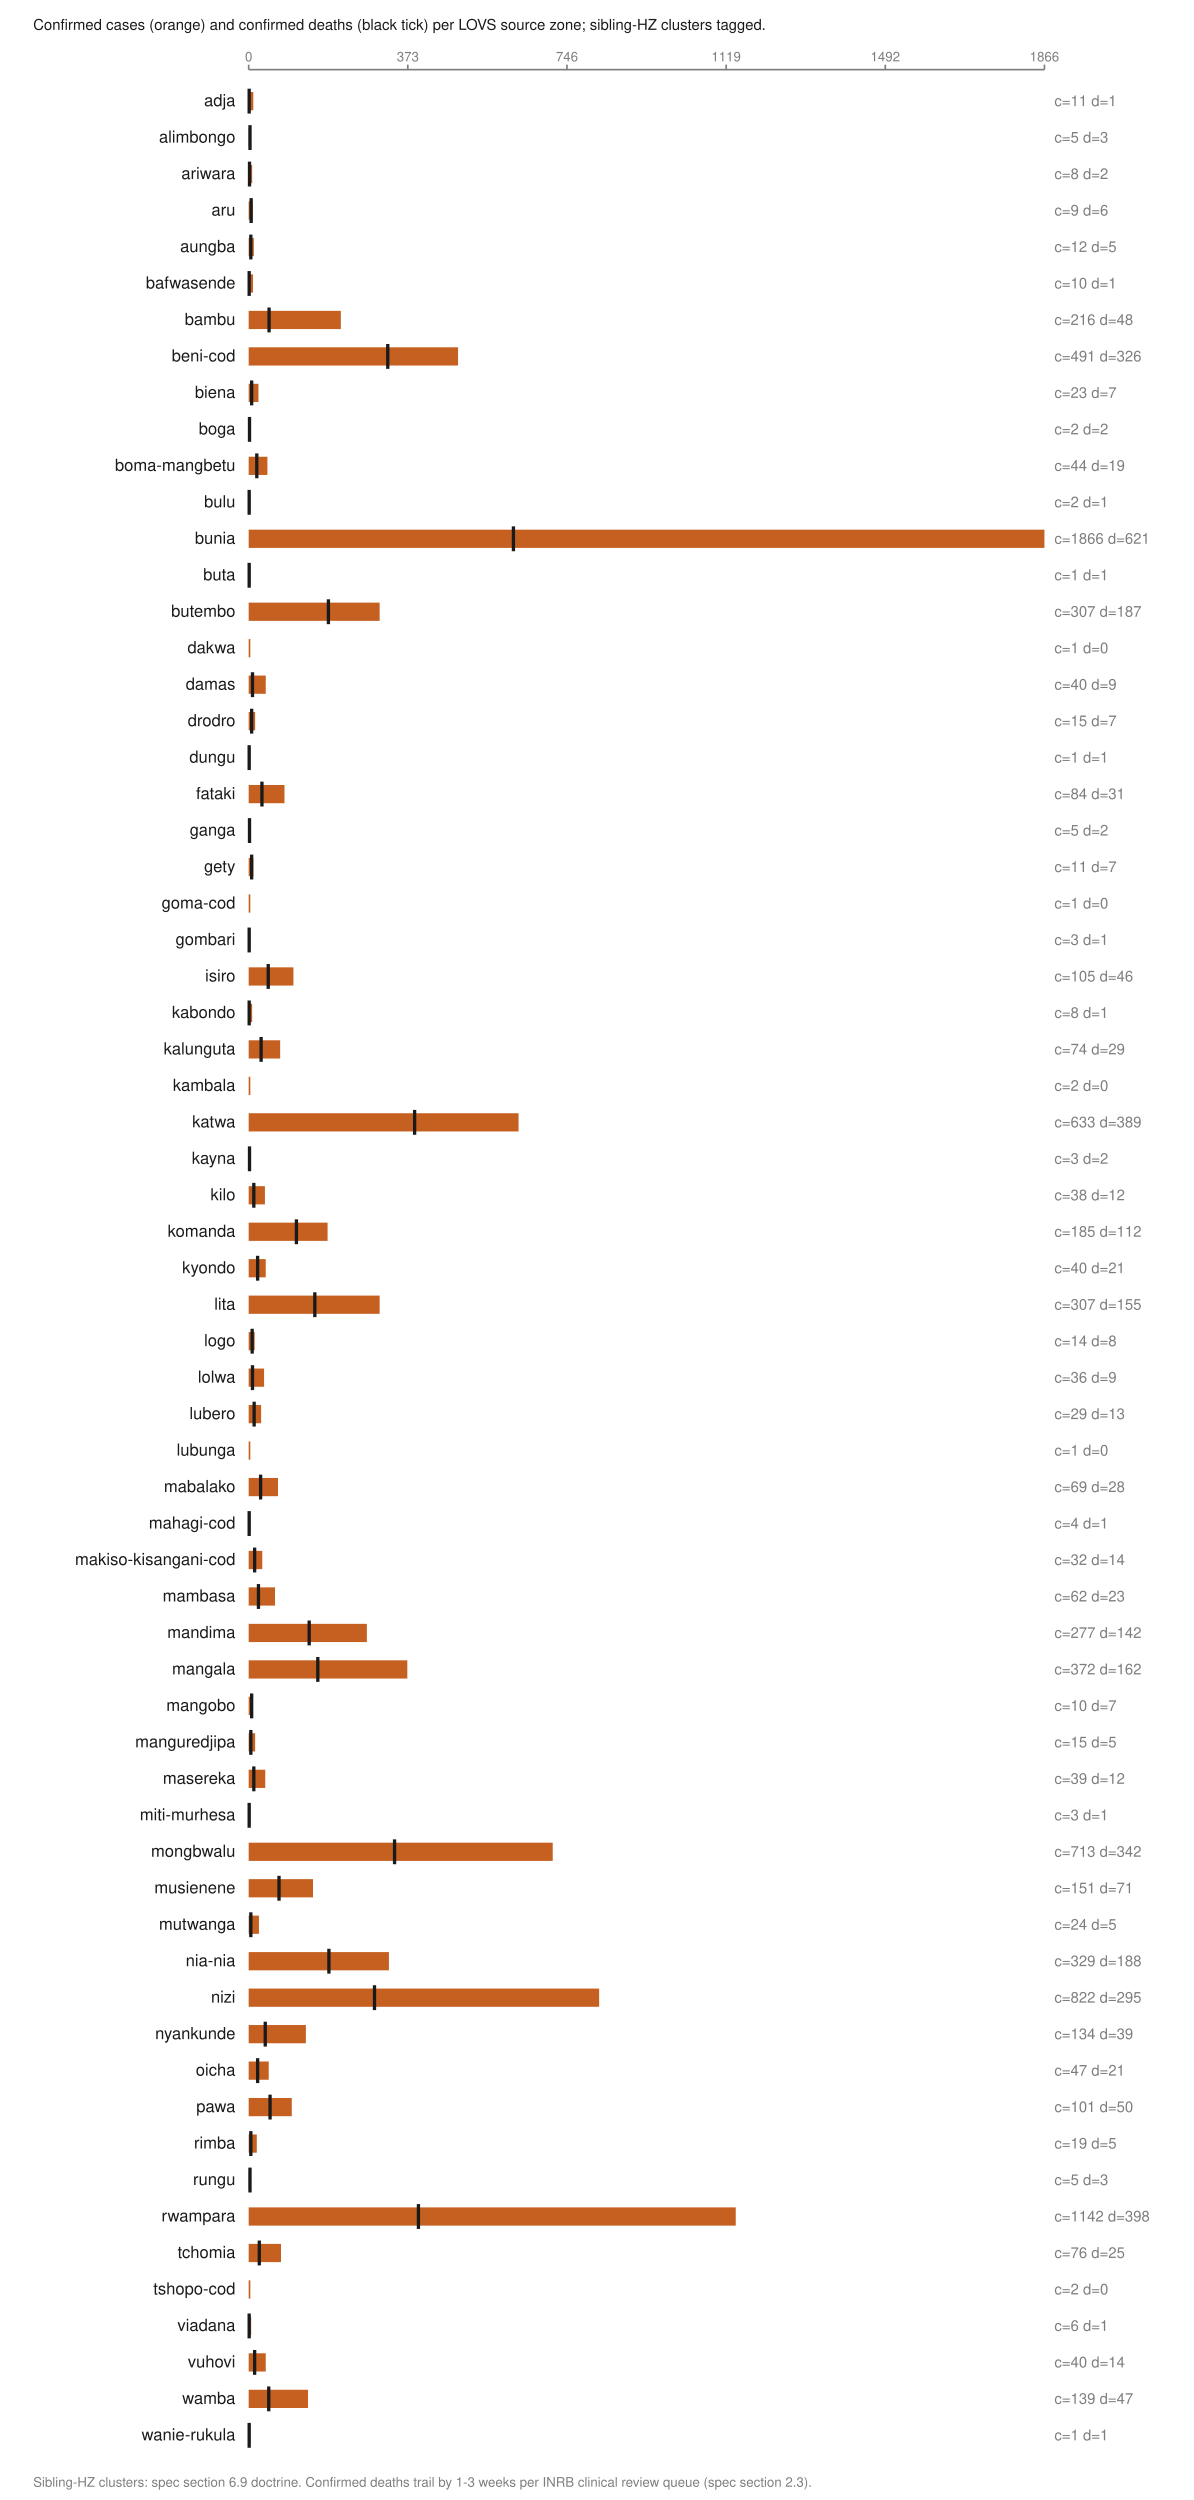
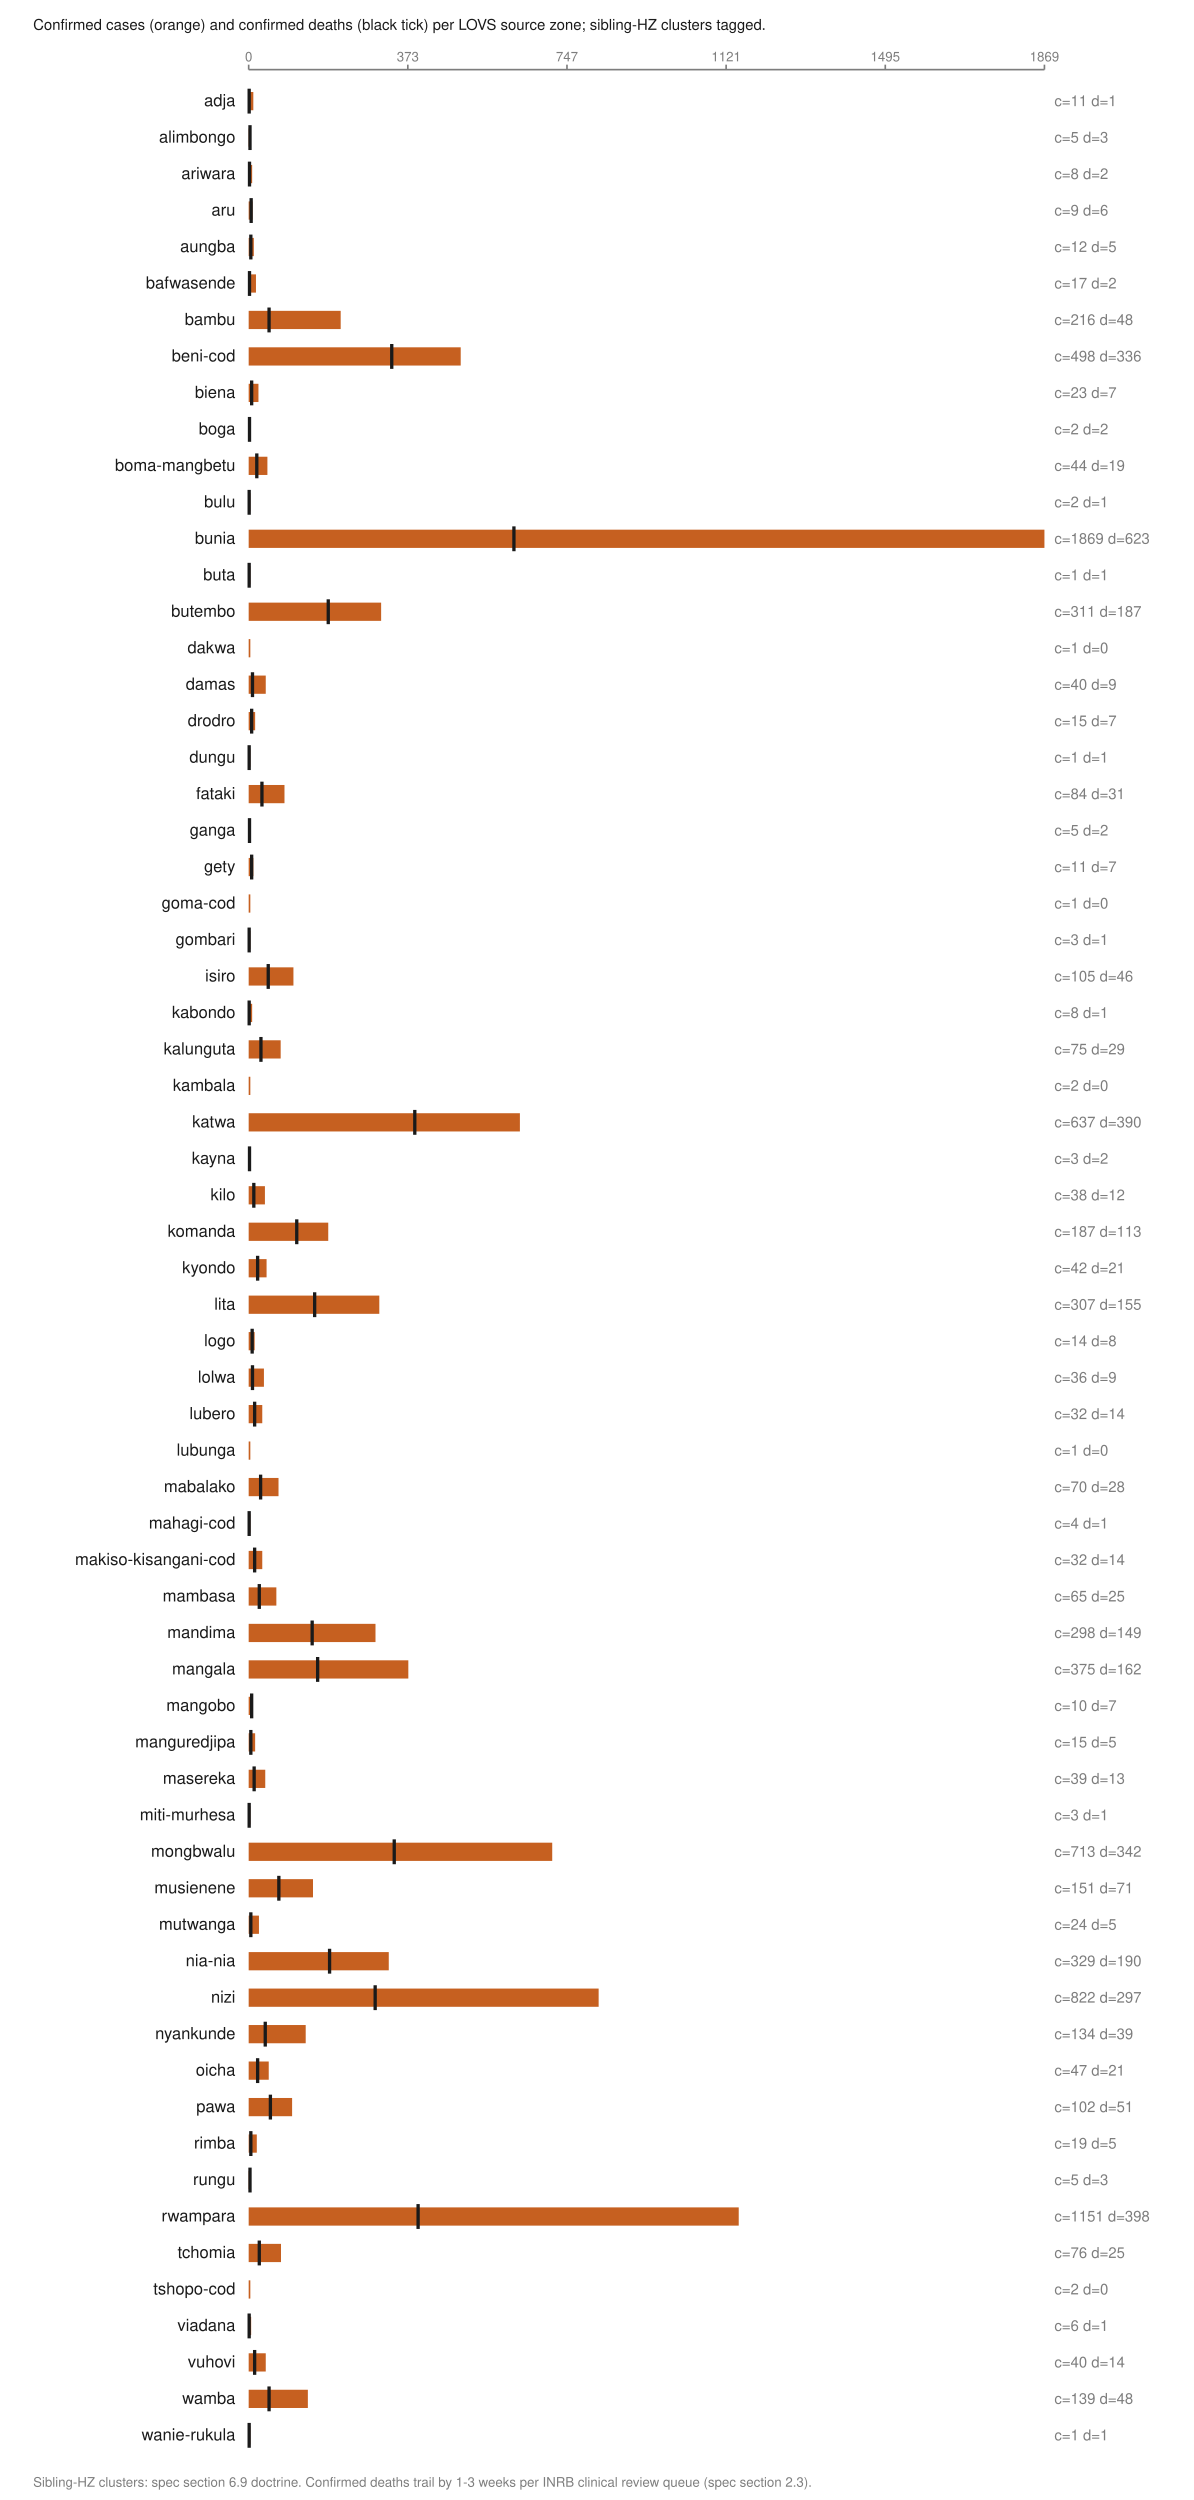
<svg xmlns="http://www.w3.org/2000/svg" viewBox="0 0 720 1508" width="720" height="1508" role="img" aria-labelledby="t">
  <text x="20.0" y="18.0" font-family="Helvetica,Arial,sans-serif" font-size="9" fill="#1a1a1a" font-weight="normal" text-anchor="start">Confirmed cases (orange) and confirmed deaths (black tick) per LOVS source zone; sibling-HZ clusters tagged.</text>
  <line x1="150.0" y1="42.0" x2="630.0" y2="42.0" stroke="#7d7d7d" stroke-width="1" />
  <line x1="150.0" y1="39.0" x2="150.0" y2="42.0" stroke="#7d7d7d" stroke-width="1" />
  <text x="150.0" y="37.0" font-family="Helvetica,Arial,sans-serif" font-size="8" fill="#7d7d7d" font-weight="normal" text-anchor="middle">0</text>
  <line x1="246.0" y1="39.0" x2="246.0" y2="42.0" stroke="#7d7d7d" stroke-width="1" />
  <text x="246.0" y="37.0" font-family="Helvetica,Arial,sans-serif" font-size="8" fill="#7d7d7d" font-weight="normal" text-anchor="middle">373</text>
  <line x1="342.0" y1="39.0" x2="342.0" y2="42.0" stroke="#7d7d7d" stroke-width="1" />
-   <text x="342.0" y="37.0" font-family="Helvetica,Arial,sans-serif" font-size="8" fill="#7d7d7d" font-weight="normal" text-anchor="middle">746</text>
+   <text x="342.0" y="37.0" font-family="Helvetica,Arial,sans-serif" font-size="8" fill="#7d7d7d" font-weight="normal" text-anchor="middle">747</text>
  <line x1="438.0" y1="39.0" x2="438.0" y2="42.0" stroke="#7d7d7d" stroke-width="1" />
-   <text x="438.0" y="37.0" font-family="Helvetica,Arial,sans-serif" font-size="8" fill="#7d7d7d" font-weight="normal" text-anchor="middle">1119</text>
+   <text x="438.0" y="37.0" font-family="Helvetica,Arial,sans-serif" font-size="8" fill="#7d7d7d" font-weight="normal" text-anchor="middle">1121</text>
  <line x1="534.0" y1="39.0" x2="534.0" y2="42.0" stroke="#7d7d7d" stroke-width="1" />
-   <text x="534.0" y="37.0" font-family="Helvetica,Arial,sans-serif" font-size="8" fill="#7d7d7d" font-weight="normal" text-anchor="middle">1492</text>
+   <text x="534.0" y="37.0" font-family="Helvetica,Arial,sans-serif" font-size="8" fill="#7d7d7d" font-weight="normal" text-anchor="middle">1495</text>
  <line x1="630.0" y1="39.0" x2="630.0" y2="42.0" stroke="#7d7d7d" stroke-width="1" />
-   <text x="630.0" y="37.0" font-family="Helvetica,Arial,sans-serif" font-size="8" fill="#7d7d7d" font-weight="normal" text-anchor="middle">1866</text>
+   <text x="630.0" y="37.0" font-family="Helvetica,Arial,sans-serif" font-size="8" fill="#7d7d7d" font-weight="normal" text-anchor="middle">1869</text>
  <text x="142.0" y="64.0" font-family="Helvetica,Arial,sans-serif" font-size="10" fill="#1a1a1a" font-weight="normal" text-anchor="end">adja</text>
  <rect x="150.0" y="55.5" width="2.8" height="11.0" fill="#c66020" />
  <line x1="150.3" y1="53.5" x2="150.3" y2="68.5" stroke="#1a1a1a" stroke-width="2" />
  <text x="636.0" y="64.0" font-family="Helvetica,Arial,sans-serif" font-size="9" fill="#7d7d7d" font-weight="normal" text-anchor="start">c=11 d=1</text>
  <text x="142.0" y="86.0" font-family="Helvetica,Arial,sans-serif" font-size="10" fill="#1a1a1a" font-weight="normal" text-anchor="end">alimbongo</text>
  <rect x="150.0" y="77.5" width="1.3" height="11.0" fill="#c66020" />
  <line x1="150.8" y1="75.5" x2="150.8" y2="90.5" stroke="#1a1a1a" stroke-width="2" />
  <text x="636.0" y="86.0" font-family="Helvetica,Arial,sans-serif" font-size="9" fill="#7d7d7d" font-weight="normal" text-anchor="start">c=5 d=3</text>
  <text x="142.0" y="108.0" font-family="Helvetica,Arial,sans-serif" font-size="10" fill="#1a1a1a" font-weight="normal" text-anchor="end">ariwara</text>
  <rect x="150.0" y="99.5" width="2.1" height="11.0" fill="#c66020" />
  <line x1="150.5" y1="97.5" x2="150.5" y2="112.5" stroke="#1a1a1a" stroke-width="2" />
  <text x="636.0" y="108.0" font-family="Helvetica,Arial,sans-serif" font-size="9" fill="#7d7d7d" font-weight="normal" text-anchor="start">c=8 d=2</text>
  <text x="142.0" y="130.0" font-family="Helvetica,Arial,sans-serif" font-size="10" fill="#1a1a1a" font-weight="normal" text-anchor="end">aru</text>
  <rect x="150.0" y="121.5" width="2.3" height="11.0" fill="#c66020" />
  <line x1="151.5" y1="119.5" x2="151.5" y2="134.5" stroke="#1a1a1a" stroke-width="2" />
  <text x="636.0" y="130.0" font-family="Helvetica,Arial,sans-serif" font-size="9" fill="#7d7d7d" font-weight="normal" text-anchor="start">c=9 d=6</text>
  <text x="142.0" y="152.0" font-family="Helvetica,Arial,sans-serif" font-size="10" fill="#1a1a1a" font-weight="normal" text-anchor="end">aungba</text>
  <rect x="150.0" y="143.5" width="3.1" height="11.0" fill="#c66020" />
  <line x1="151.3" y1="141.5" x2="151.3" y2="156.5" stroke="#1a1a1a" stroke-width="2" />
  <text x="636.0" y="152.0" font-family="Helvetica,Arial,sans-serif" font-size="9" fill="#7d7d7d" font-weight="normal" text-anchor="start">c=12 d=5</text>
  <text x="142.0" y="174.0" font-family="Helvetica,Arial,sans-serif" font-size="10" fill="#1a1a1a" font-weight="normal" text-anchor="end">bafwasende</text>
-   <rect x="150.0" y="165.5" width="2.6" height="11.0" fill="#c66020" />
-   <line x1="150.3" y1="163.5" x2="150.3" y2="178.5" stroke="#1a1a1a" stroke-width="2" />
-   <text x="636.0" y="174.0" font-family="Helvetica,Arial,sans-serif" font-size="9" fill="#7d7d7d" font-weight="normal" text-anchor="start">c=10 d=1</text>
+   <rect x="150.0" y="165.5" width="4.4" height="11.0" fill="#c66020" />
+   <line x1="150.5" y1="163.5" x2="150.5" y2="178.5" stroke="#1a1a1a" stroke-width="2" />
+   <text x="636.0" y="174.0" font-family="Helvetica,Arial,sans-serif" font-size="9" fill="#7d7d7d" font-weight="normal" text-anchor="start">c=17 d=2</text>
  <text x="142.0" y="196.0" font-family="Helvetica,Arial,sans-serif" font-size="10" fill="#1a1a1a" font-weight="normal" text-anchor="end">bambu</text>
-   <rect x="150.0" y="187.5" width="55.6" height="11.0" fill="#c66020" />
+   <rect x="150.0" y="187.5" width="55.5" height="11.0" fill="#c66020" />
  <line x1="162.3" y1="185.5" x2="162.3" y2="200.5" stroke="#1a1a1a" stroke-width="2" />
  <text x="636.0" y="196.0" font-family="Helvetica,Arial,sans-serif" font-size="9" fill="#7d7d7d" font-weight="normal" text-anchor="start">c=216 d=48</text>
  <text x="142.0" y="218.0" font-family="Helvetica,Arial,sans-serif" font-size="10" fill="#1a1a1a" font-weight="normal" text-anchor="end">beni-cod</text>
-   <rect x="150.0" y="209.5" width="126.3" height="11.0" fill="#c66020" />
-   <line x1="233.9" y1="207.5" x2="233.9" y2="222.5" stroke="#1a1a1a" stroke-width="2" />
-   <text x="636.0" y="218.0" font-family="Helvetica,Arial,sans-serif" font-size="9" fill="#7d7d7d" font-weight="normal" text-anchor="start">c=491 d=326</text>
+   <rect x="150.0" y="209.5" width="127.9" height="11.0" fill="#c66020" />
+   <line x1="236.3" y1="207.5" x2="236.3" y2="222.5" stroke="#1a1a1a" stroke-width="2" />
+   <text x="636.0" y="218.0" font-family="Helvetica,Arial,sans-serif" font-size="9" fill="#7d7d7d" font-weight="normal" text-anchor="start">c=498 d=336</text>
  <text x="142.0" y="240.0" font-family="Helvetica,Arial,sans-serif" font-size="10" fill="#1a1a1a" font-weight="normal" text-anchor="end">biena</text>
  <rect x="150.0" y="231.5" width="5.9" height="11.0" fill="#c66020" />
  <line x1="151.8" y1="229.5" x2="151.8" y2="244.5" stroke="#1a1a1a" stroke-width="2" />
  <text x="636.0" y="240.0" font-family="Helvetica,Arial,sans-serif" font-size="9" fill="#7d7d7d" font-weight="normal" text-anchor="start">c=23 d=7</text>
  <text x="142.0" y="262.0" font-family="Helvetica,Arial,sans-serif" font-size="10" fill="#1a1a1a" font-weight="normal" text-anchor="end">boga</text>
  <rect x="150.0" y="253.5" width="1.0" height="11.0" fill="#c66020" />
  <line x1="150.5" y1="251.5" x2="150.5" y2="266.5" stroke="#1a1a1a" stroke-width="2" />
  <text x="636.0" y="262.0" font-family="Helvetica,Arial,sans-serif" font-size="9" fill="#7d7d7d" font-weight="normal" text-anchor="start">c=2 d=2</text>
  <text x="142.0" y="284.0" font-family="Helvetica,Arial,sans-serif" font-size="10" fill="#1a1a1a" font-weight="normal" text-anchor="end">boma-mangbetu</text>
  <rect x="150.0" y="275.5" width="11.3" height="11.0" fill="#c66020" />
  <line x1="154.9" y1="273.5" x2="154.9" y2="288.5" stroke="#1a1a1a" stroke-width="2" />
  <text x="636.0" y="284.0" font-family="Helvetica,Arial,sans-serif" font-size="9" fill="#7d7d7d" font-weight="normal" text-anchor="start">c=44 d=19</text>
  <text x="142.0" y="306.0" font-family="Helvetica,Arial,sans-serif" font-size="10" fill="#1a1a1a" font-weight="normal" text-anchor="end">bulu</text>
  <rect x="150.0" y="297.5" width="1.0" height="11.0" fill="#c66020" />
  <line x1="150.3" y1="295.5" x2="150.3" y2="310.5" stroke="#1a1a1a" stroke-width="2" />
  <text x="636.0" y="306.0" font-family="Helvetica,Arial,sans-serif" font-size="9" fill="#7d7d7d" font-weight="normal" text-anchor="start">c=2 d=1</text>
  <text x="142.0" y="328.0" font-family="Helvetica,Arial,sans-serif" font-size="10" fill="#1a1a1a" font-weight="normal" text-anchor="end">bunia</text>
  <rect x="150.0" y="319.5" width="480.0" height="11.0" fill="#c66020" />
-   <line x1="309.7" y1="317.5" x2="309.7" y2="332.5" stroke="#1a1a1a" stroke-width="2" />
-   <text x="636.0" y="328.0" font-family="Helvetica,Arial,sans-serif" font-size="9" fill="#7d7d7d" font-weight="normal" text-anchor="start">c=1866 d=621</text>
+   <line x1="310.0" y1="317.5" x2="310.0" y2="332.5" stroke="#1a1a1a" stroke-width="2" />
+   <text x="636.0" y="328.0" font-family="Helvetica,Arial,sans-serif" font-size="9" fill="#7d7d7d" font-weight="normal" text-anchor="start">c=1869 d=623</text>
  <text x="142.0" y="350.0" font-family="Helvetica,Arial,sans-serif" font-size="10" fill="#1a1a1a" font-weight="normal" text-anchor="end">buta</text>
  <rect x="150.0" y="341.5" width="1.0" height="11.0" fill="#c66020" />
  <line x1="150.3" y1="339.5" x2="150.3" y2="354.5" stroke="#1a1a1a" stroke-width="2" />
  <text x="636.0" y="350.0" font-family="Helvetica,Arial,sans-serif" font-size="9" fill="#7d7d7d" font-weight="normal" text-anchor="start">c=1 d=1</text>
  <text x="142.0" y="372.0" font-family="Helvetica,Arial,sans-serif" font-size="10" fill="#1a1a1a" font-weight="normal" text-anchor="end">butembo</text>
-   <rect x="150.0" y="363.5" width="79.0" height="11.0" fill="#c66020" />
-   <line x1="198.1" y1="361.5" x2="198.1" y2="376.5" stroke="#1a1a1a" stroke-width="2" />
-   <text x="636.0" y="372.0" font-family="Helvetica,Arial,sans-serif" font-size="9" fill="#7d7d7d" font-weight="normal" text-anchor="start">c=307 d=187</text>
+   <rect x="150.0" y="363.5" width="79.9" height="11.0" fill="#c66020" />
+   <line x1="198.0" y1="361.5" x2="198.0" y2="376.5" stroke="#1a1a1a" stroke-width="2" />
+   <text x="636.0" y="372.0" font-family="Helvetica,Arial,sans-serif" font-size="9" fill="#7d7d7d" font-weight="normal" text-anchor="start">c=311 d=187</text>
  <text x="142.0" y="394.0" font-family="Helvetica,Arial,sans-serif" font-size="10" fill="#1a1a1a" font-weight="normal" text-anchor="end">dakwa</text>
  <rect x="150.0" y="385.5" width="1.0" height="11.0" fill="#c66020" />
  <text x="636.0" y="394.0" font-family="Helvetica,Arial,sans-serif" font-size="9" fill="#7d7d7d" font-weight="normal" text-anchor="start">c=1 d=0</text>
  <text x="142.0" y="416.0" font-family="Helvetica,Arial,sans-serif" font-size="10" fill="#1a1a1a" font-weight="normal" text-anchor="end">damas</text>
  <rect x="150.0" y="407.5" width="10.3" height="11.0" fill="#c66020" />
  <line x1="152.3" y1="405.5" x2="152.3" y2="420.5" stroke="#1a1a1a" stroke-width="2" />
  <text x="636.0" y="416.0" font-family="Helvetica,Arial,sans-serif" font-size="9" fill="#7d7d7d" font-weight="normal" text-anchor="start">c=40 d=9</text>
  <text x="142.0" y="438.0" font-family="Helvetica,Arial,sans-serif" font-size="10" fill="#1a1a1a" font-weight="normal" text-anchor="end">drodro</text>
  <rect x="150.0" y="429.5" width="3.9" height="11.0" fill="#c66020" />
  <line x1="151.8" y1="427.5" x2="151.8" y2="442.5" stroke="#1a1a1a" stroke-width="2" />
  <text x="636.0" y="438.0" font-family="Helvetica,Arial,sans-serif" font-size="9" fill="#7d7d7d" font-weight="normal" text-anchor="start">c=15 d=7</text>
  <text x="142.0" y="460.0" font-family="Helvetica,Arial,sans-serif" font-size="10" fill="#1a1a1a" font-weight="normal" text-anchor="end">dungu</text>
  <rect x="150.0" y="451.5" width="1.0" height="11.0" fill="#c66020" />
  <line x1="150.3" y1="449.5" x2="150.3" y2="464.5" stroke="#1a1a1a" stroke-width="2" />
  <text x="636.0" y="460.0" font-family="Helvetica,Arial,sans-serif" font-size="9" fill="#7d7d7d" font-weight="normal" text-anchor="start">c=1 d=1</text>
  <text x="142.0" y="482.0" font-family="Helvetica,Arial,sans-serif" font-size="10" fill="#1a1a1a" font-weight="normal" text-anchor="end">fataki</text>
  <rect x="150.0" y="473.5" width="21.6" height="11.0" fill="#c66020" />
  <line x1="158.0" y1="471.5" x2="158.0" y2="486.5" stroke="#1a1a1a" stroke-width="2" />
  <text x="636.0" y="482.0" font-family="Helvetica,Arial,sans-serif" font-size="9" fill="#7d7d7d" font-weight="normal" text-anchor="start">c=84 d=31</text>
  <text x="142.0" y="504.0" font-family="Helvetica,Arial,sans-serif" font-size="10" fill="#1a1a1a" font-weight="normal" text-anchor="end">ganga</text>
  <rect x="150.0" y="495.5" width="1.3" height="11.0" fill="#c66020" />
  <line x1="150.5" y1="493.5" x2="150.5" y2="508.5" stroke="#1a1a1a" stroke-width="2" />
  <text x="636.0" y="504.0" font-family="Helvetica,Arial,sans-serif" font-size="9" fill="#7d7d7d" font-weight="normal" text-anchor="start">c=5 d=2</text>
  <text x="142.0" y="526.0" font-family="Helvetica,Arial,sans-serif" font-size="10" fill="#1a1a1a" font-weight="normal" text-anchor="end">gety</text>
  <rect x="150.0" y="517.5" width="2.8" height="11.0" fill="#c66020" />
  <line x1="151.8" y1="515.5" x2="151.8" y2="530.5" stroke="#1a1a1a" stroke-width="2" />
  <text x="636.0" y="526.0" font-family="Helvetica,Arial,sans-serif" font-size="9" fill="#7d7d7d" font-weight="normal" text-anchor="start">c=11 d=7</text>
  <text x="142.0" y="548.0" font-family="Helvetica,Arial,sans-serif" font-size="10" fill="#1a1a1a" font-weight="normal" text-anchor="end">goma-cod</text>
  <rect x="150.0" y="539.5" width="1.0" height="11.0" fill="#c66020" />
  <text x="636.0" y="548.0" font-family="Helvetica,Arial,sans-serif" font-size="9" fill="#7d7d7d" font-weight="normal" text-anchor="start">c=1 d=0</text>
  <text x="142.0" y="570.0" font-family="Helvetica,Arial,sans-serif" font-size="10" fill="#1a1a1a" font-weight="normal" text-anchor="end">gombari</text>
  <rect x="150.0" y="561.5" width="1.0" height="11.0" fill="#c66020" />
  <line x1="150.3" y1="559.5" x2="150.3" y2="574.5" stroke="#1a1a1a" stroke-width="2" />
  <text x="636.0" y="570.0" font-family="Helvetica,Arial,sans-serif" font-size="9" fill="#7d7d7d" font-weight="normal" text-anchor="start">c=3 d=1</text>
  <text x="142.0" y="592.0" font-family="Helvetica,Arial,sans-serif" font-size="10" fill="#1a1a1a" font-weight="normal" text-anchor="end">isiro</text>
  <rect x="150.0" y="583.5" width="27.0" height="11.0" fill="#c66020" />
  <line x1="161.8" y1="581.5" x2="161.8" y2="596.5" stroke="#1a1a1a" stroke-width="2" />
  <text x="636.0" y="592.0" font-family="Helvetica,Arial,sans-serif" font-size="9" fill="#7d7d7d" font-weight="normal" text-anchor="start">c=105 d=46</text>
  <text x="142.0" y="614.0" font-family="Helvetica,Arial,sans-serif" font-size="10" fill="#1a1a1a" font-weight="normal" text-anchor="end">kabondo</text>
  <rect x="150.0" y="605.5" width="2.1" height="11.0" fill="#c66020" />
  <line x1="150.3" y1="603.5" x2="150.3" y2="618.5" stroke="#1a1a1a" stroke-width="2" />
  <text x="636.0" y="614.0" font-family="Helvetica,Arial,sans-serif" font-size="9" fill="#7d7d7d" font-weight="normal" text-anchor="start">c=8 d=1</text>
  <text x="142.0" y="636.0" font-family="Helvetica,Arial,sans-serif" font-size="10" fill="#1a1a1a" font-weight="normal" text-anchor="end">kalunguta</text>
-   <rect x="150.0" y="627.5" width="19.0" height="11.0" fill="#c66020" />
-   <line x1="157.5" y1="625.5" x2="157.5" y2="640.5" stroke="#1a1a1a" stroke-width="2" />
-   <text x="636.0" y="636.0" font-family="Helvetica,Arial,sans-serif" font-size="9" fill="#7d7d7d" font-weight="normal" text-anchor="start">c=74 d=29</text>
+   <rect x="150.0" y="627.5" width="19.3" height="11.0" fill="#c66020" />
+   <line x1="157.4" y1="625.5" x2="157.4" y2="640.5" stroke="#1a1a1a" stroke-width="2" />
+   <text x="636.0" y="636.0" font-family="Helvetica,Arial,sans-serif" font-size="9" fill="#7d7d7d" font-weight="normal" text-anchor="start">c=75 d=29</text>
  <text x="142.0" y="658.0" font-family="Helvetica,Arial,sans-serif" font-size="10" fill="#1a1a1a" font-weight="normal" text-anchor="end">kambala</text>
  <rect x="150.0" y="649.5" width="1.0" height="11.0" fill="#c66020" />
  <text x="636.0" y="658.0" font-family="Helvetica,Arial,sans-serif" font-size="9" fill="#7d7d7d" font-weight="normal" text-anchor="start">c=2 d=0</text>
  <text x="142.0" y="680.0" font-family="Helvetica,Arial,sans-serif" font-size="10" fill="#1a1a1a" font-weight="normal" text-anchor="end">katwa</text>
-   <rect x="150.0" y="671.5" width="162.8" height="11.0" fill="#c66020" />
-   <line x1="250.1" y1="669.5" x2="250.1" y2="684.5" stroke="#1a1a1a" stroke-width="2" />
-   <text x="636.0" y="680.0" font-family="Helvetica,Arial,sans-serif" font-size="9" fill="#7d7d7d" font-weight="normal" text-anchor="start">c=633 d=389</text>
+   <rect x="150.0" y="671.5" width="163.6" height="11.0" fill="#c66020" />
+   <line x1="250.2" y1="669.5" x2="250.2" y2="684.5" stroke="#1a1a1a" stroke-width="2" />
+   <text x="636.0" y="680.0" font-family="Helvetica,Arial,sans-serif" font-size="9" fill="#7d7d7d" font-weight="normal" text-anchor="start">c=637 d=390</text>
  <text x="142.0" y="702.0" font-family="Helvetica,Arial,sans-serif" font-size="10" fill="#1a1a1a" font-weight="normal" text-anchor="end">kayna</text>
  <rect x="150.0" y="693.5" width="1.0" height="11.0" fill="#c66020" />
  <line x1="150.5" y1="691.5" x2="150.5" y2="706.5" stroke="#1a1a1a" stroke-width="2" />
  <text x="636.0" y="702.0" font-family="Helvetica,Arial,sans-serif" font-size="9" fill="#7d7d7d" font-weight="normal" text-anchor="start">c=3 d=2</text>
  <text x="142.0" y="724.0" font-family="Helvetica,Arial,sans-serif" font-size="10" fill="#1a1a1a" font-weight="normal" text-anchor="end">kilo</text>
  <rect x="150.0" y="715.5" width="9.8" height="11.0" fill="#c66020" />
  <line x1="153.1" y1="713.5" x2="153.1" y2="728.5" stroke="#1a1a1a" stroke-width="2" />
  <text x="636.0" y="724.0" font-family="Helvetica,Arial,sans-serif" font-size="9" fill="#7d7d7d" font-weight="normal" text-anchor="start">c=38 d=12</text>
  <text x="142.0" y="746.0" font-family="Helvetica,Arial,sans-serif" font-size="10" fill="#1a1a1a" font-weight="normal" text-anchor="end">komanda</text>
-   <rect x="150.0" y="737.5" width="47.6" height="11.0" fill="#c66020" />
-   <line x1="178.8" y1="735.5" x2="178.8" y2="750.5" stroke="#1a1a1a" stroke-width="2" />
-   <text x="636.0" y="746.0" font-family="Helvetica,Arial,sans-serif" font-size="9" fill="#7d7d7d" font-weight="normal" text-anchor="start">c=185 d=112</text>
+   <rect x="150.0" y="737.5" width="48.0" height="11.0" fill="#c66020" />
+   <line x1="179.0" y1="735.5" x2="179.0" y2="750.5" stroke="#1a1a1a" stroke-width="2" />
+   <text x="636.0" y="746.0" font-family="Helvetica,Arial,sans-serif" font-size="9" fill="#7d7d7d" font-weight="normal" text-anchor="start">c=187 d=113</text>
  <text x="142.0" y="768.0" font-family="Helvetica,Arial,sans-serif" font-size="10" fill="#1a1a1a" font-weight="normal" text-anchor="end">kyondo</text>
-   <rect x="150.0" y="759.5" width="10.3" height="11.0" fill="#c66020" />
+   <rect x="150.0" y="759.5" width="10.8" height="11.0" fill="#c66020" />
  <line x1="155.4" y1="757.5" x2="155.4" y2="772.5" stroke="#1a1a1a" stroke-width="2" />
-   <text x="636.0" y="768.0" font-family="Helvetica,Arial,sans-serif" font-size="9" fill="#7d7d7d" font-weight="normal" text-anchor="start">c=40 d=21</text>
+   <text x="636.0" y="768.0" font-family="Helvetica,Arial,sans-serif" font-size="9" fill="#7d7d7d" font-weight="normal" text-anchor="start">c=42 d=21</text>
  <text x="142.0" y="790.0" font-family="Helvetica,Arial,sans-serif" font-size="10" fill="#1a1a1a" font-weight="normal" text-anchor="end">lita</text>
-   <rect x="150.0" y="781.5" width="79.0" height="11.0" fill="#c66020" />
-   <line x1="189.9" y1="779.5" x2="189.9" y2="794.5" stroke="#1a1a1a" stroke-width="2" />
+   <rect x="150.0" y="781.5" width="78.8" height="11.0" fill="#c66020" />
+   <line x1="189.8" y1="779.5" x2="189.8" y2="794.5" stroke="#1a1a1a" stroke-width="2" />
  <text x="636.0" y="790.0" font-family="Helvetica,Arial,sans-serif" font-size="9" fill="#7d7d7d" font-weight="normal" text-anchor="start">c=307 d=155</text>
  <text x="142.0" y="812.0" font-family="Helvetica,Arial,sans-serif" font-size="10" fill="#1a1a1a" font-weight="normal" text-anchor="end">logo</text>
  <rect x="150.0" y="803.5" width="3.6" height="11.0" fill="#c66020" />
  <line x1="152.1" y1="801.5" x2="152.1" y2="816.5" stroke="#1a1a1a" stroke-width="2" />
  <text x="636.0" y="812.0" font-family="Helvetica,Arial,sans-serif" font-size="9" fill="#7d7d7d" font-weight="normal" text-anchor="start">c=14 d=8</text>
  <text x="142.0" y="834.0" font-family="Helvetica,Arial,sans-serif" font-size="10" fill="#1a1a1a" font-weight="normal" text-anchor="end">lolwa</text>
-   <rect x="150.0" y="825.5" width="9.3" height="11.0" fill="#c66020" />
+   <rect x="150.0" y="825.5" width="9.2" height="11.0" fill="#c66020" />
  <line x1="152.3" y1="823.5" x2="152.3" y2="838.5" stroke="#1a1a1a" stroke-width="2" />
  <text x="636.0" y="834.0" font-family="Helvetica,Arial,sans-serif" font-size="9" fill="#7d7d7d" font-weight="normal" text-anchor="start">c=36 d=9</text>
  <text x="142.0" y="856.0" font-family="Helvetica,Arial,sans-serif" font-size="10" fill="#1a1a1a" font-weight="normal" text-anchor="end">lubero</text>
-   <rect x="150.0" y="847.5" width="7.5" height="11.0" fill="#c66020" />
-   <line x1="153.3" y1="845.5" x2="153.3" y2="860.5" stroke="#1a1a1a" stroke-width="2" />
-   <text x="636.0" y="856.0" font-family="Helvetica,Arial,sans-serif" font-size="9" fill="#7d7d7d" font-weight="normal" text-anchor="start">c=29 d=13</text>
+   <rect x="150.0" y="847.5" width="8.2" height="11.0" fill="#c66020" />
+   <line x1="153.6" y1="845.5" x2="153.6" y2="860.5" stroke="#1a1a1a" stroke-width="2" />
+   <text x="636.0" y="856.0" font-family="Helvetica,Arial,sans-serif" font-size="9" fill="#7d7d7d" font-weight="normal" text-anchor="start">c=32 d=14</text>
  <text x="142.0" y="878.0" font-family="Helvetica,Arial,sans-serif" font-size="10" fill="#1a1a1a" font-weight="normal" text-anchor="end">lubunga</text>
  <rect x="150.0" y="869.5" width="1.0" height="11.0" fill="#c66020" />
  <text x="636.0" y="878.0" font-family="Helvetica,Arial,sans-serif" font-size="9" fill="#7d7d7d" font-weight="normal" text-anchor="start">c=1 d=0</text>
  <text x="142.0" y="900.0" font-family="Helvetica,Arial,sans-serif" font-size="10" fill="#1a1a1a" font-weight="normal" text-anchor="end">mabalako</text>
-   <rect x="150.0" y="891.5" width="17.7" height="11.0" fill="#c66020" />
+   <rect x="150.0" y="891.5" width="18.0" height="11.0" fill="#c66020" />
  <line x1="157.2" y1="889.5" x2="157.2" y2="904.5" stroke="#1a1a1a" stroke-width="2" />
-   <text x="636.0" y="900.0" font-family="Helvetica,Arial,sans-serif" font-size="9" fill="#7d7d7d" font-weight="normal" text-anchor="start">c=69 d=28</text>
+   <text x="636.0" y="900.0" font-family="Helvetica,Arial,sans-serif" font-size="9" fill="#7d7d7d" font-weight="normal" text-anchor="start">c=70 d=28</text>
  <text x="142.0" y="922.0" font-family="Helvetica,Arial,sans-serif" font-size="10" fill="#1a1a1a" font-weight="normal" text-anchor="end">mahagi-cod</text>
  <rect x="150.0" y="913.5" width="1.0" height="11.0" fill="#c66020" />
  <line x1="150.3" y1="911.5" x2="150.3" y2="926.5" stroke="#1a1a1a" stroke-width="2" />
  <text x="636.0" y="922.0" font-family="Helvetica,Arial,sans-serif" font-size="9" fill="#7d7d7d" font-weight="normal" text-anchor="start">c=4 d=1</text>
  <text x="142.0" y="944.0" font-family="Helvetica,Arial,sans-serif" font-size="10" fill="#1a1a1a" font-weight="normal" text-anchor="end">makiso-kisangani-cod</text>
  <rect x="150.0" y="935.5" width="8.2" height="11.0" fill="#c66020" />
  <line x1="153.6" y1="933.5" x2="153.6" y2="948.5" stroke="#1a1a1a" stroke-width="2" />
  <text x="636.0" y="944.0" font-family="Helvetica,Arial,sans-serif" font-size="9" fill="#7d7d7d" font-weight="normal" text-anchor="start">c=32 d=14</text>
  <text x="142.0" y="966.0" font-family="Helvetica,Arial,sans-serif" font-size="10" fill="#1a1a1a" font-weight="normal" text-anchor="end">mambasa</text>
-   <rect x="150.0" y="957.5" width="15.9" height="11.0" fill="#c66020" />
-   <line x1="155.9" y1="955.5" x2="155.9" y2="970.5" stroke="#1a1a1a" stroke-width="2" />
-   <text x="636.0" y="966.0" font-family="Helvetica,Arial,sans-serif" font-size="9" fill="#7d7d7d" font-weight="normal" text-anchor="start">c=62 d=23</text>
+   <rect x="150.0" y="957.5" width="16.7" height="11.0" fill="#c66020" />
+   <line x1="156.4" y1="955.5" x2="156.4" y2="970.5" stroke="#1a1a1a" stroke-width="2" />
+   <text x="636.0" y="966.0" font-family="Helvetica,Arial,sans-serif" font-size="9" fill="#7d7d7d" font-weight="normal" text-anchor="start">c=65 d=25</text>
  <text x="142.0" y="988.0" font-family="Helvetica,Arial,sans-serif" font-size="10" fill="#1a1a1a" font-weight="normal" text-anchor="end">mandima</text>
-   <rect x="150.0" y="979.5" width="71.3" height="11.0" fill="#c66020" />
-   <line x1="186.5" y1="977.5" x2="186.5" y2="992.5" stroke="#1a1a1a" stroke-width="2" />
-   <text x="636.0" y="988.0" font-family="Helvetica,Arial,sans-serif" font-size="9" fill="#7d7d7d" font-weight="normal" text-anchor="start">c=277 d=142</text>
+   <rect x="150.0" y="979.5" width="76.5" height="11.0" fill="#c66020" />
+   <line x1="188.3" y1="977.5" x2="188.3" y2="992.5" stroke="#1a1a1a" stroke-width="2" />
+   <text x="636.0" y="988.0" font-family="Helvetica,Arial,sans-serif" font-size="9" fill="#7d7d7d" font-weight="normal" text-anchor="start">c=298 d=149</text>
  <text x="142.0" y="1010.0" font-family="Helvetica,Arial,sans-serif" font-size="10" fill="#1a1a1a" font-weight="normal" text-anchor="end">mangala</text>
-   <rect x="150.0" y="1001.5" width="95.7" height="11.0" fill="#c66020" />
-   <line x1="191.7" y1="999.5" x2="191.7" y2="1014.5" stroke="#1a1a1a" stroke-width="2" />
-   <text x="636.0" y="1010.0" font-family="Helvetica,Arial,sans-serif" font-size="9" fill="#7d7d7d" font-weight="normal" text-anchor="start">c=372 d=162</text>
+   <rect x="150.0" y="1001.5" width="96.3" height="11.0" fill="#c66020" />
+   <line x1="191.6" y1="999.5" x2="191.6" y2="1014.5" stroke="#1a1a1a" stroke-width="2" />
+   <text x="636.0" y="1010.0" font-family="Helvetica,Arial,sans-serif" font-size="9" fill="#7d7d7d" font-weight="normal" text-anchor="start">c=375 d=162</text>
  <text x="142.0" y="1032.0" font-family="Helvetica,Arial,sans-serif" font-size="10" fill="#1a1a1a" font-weight="normal" text-anchor="end">mangobo</text>
  <rect x="150.0" y="1023.5" width="2.6" height="11.0" fill="#c66020" />
  <line x1="151.8" y1="1021.5" x2="151.8" y2="1036.5" stroke="#1a1a1a" stroke-width="2" />
  <text x="636.0" y="1032.0" font-family="Helvetica,Arial,sans-serif" font-size="9" fill="#7d7d7d" font-weight="normal" text-anchor="start">c=10 d=7</text>
  <text x="142.0" y="1054.0" font-family="Helvetica,Arial,sans-serif" font-size="10" fill="#1a1a1a" font-weight="normal" text-anchor="end">manguredjipa</text>
  <rect x="150.0" y="1045.5" width="3.9" height="11.0" fill="#c66020" />
  <line x1="151.3" y1="1043.5" x2="151.3" y2="1058.5" stroke="#1a1a1a" stroke-width="2" />
  <text x="636.0" y="1054.0" font-family="Helvetica,Arial,sans-serif" font-size="9" fill="#7d7d7d" font-weight="normal" text-anchor="start">c=15 d=5</text>
  <text x="142.0" y="1076.0" font-family="Helvetica,Arial,sans-serif" font-size="10" fill="#1a1a1a" font-weight="normal" text-anchor="end">masereka</text>
  <rect x="150.0" y="1067.5" width="10.0" height="11.0" fill="#c66020" />
-   <line x1="153.1" y1="1065.5" x2="153.1" y2="1080.5" stroke="#1a1a1a" stroke-width="2" />
-   <text x="636.0" y="1076.0" font-family="Helvetica,Arial,sans-serif" font-size="9" fill="#7d7d7d" font-weight="normal" text-anchor="start">c=39 d=12</text>
+   <line x1="153.3" y1="1065.5" x2="153.3" y2="1080.5" stroke="#1a1a1a" stroke-width="2" />
+   <text x="636.0" y="1076.0" font-family="Helvetica,Arial,sans-serif" font-size="9" fill="#7d7d7d" font-weight="normal" text-anchor="start">c=39 d=13</text>
  <text x="142.0" y="1098.0" font-family="Helvetica,Arial,sans-serif" font-size="10" fill="#1a1a1a" font-weight="normal" text-anchor="end">miti-murhesa</text>
  <rect x="150.0" y="1089.5" width="1.0" height="11.0" fill="#c66020" />
  <line x1="150.3" y1="1087.5" x2="150.3" y2="1102.5" stroke="#1a1a1a" stroke-width="2" />
  <text x="636.0" y="1098.0" font-family="Helvetica,Arial,sans-serif" font-size="9" fill="#7d7d7d" font-weight="normal" text-anchor="start">c=3 d=1</text>
  <text x="142.0" y="1120.0" font-family="Helvetica,Arial,sans-serif" font-size="10" fill="#1a1a1a" font-weight="normal" text-anchor="end">mongbwalu</text>
-   <rect x="150.0" y="1111.5" width="183.4" height="11.0" fill="#c66020" />
-   <line x1="238.0" y1="1109.5" x2="238.0" y2="1124.5" stroke="#1a1a1a" stroke-width="2" />
+   <rect x="150.0" y="1111.5" width="183.1" height="11.0" fill="#c66020" />
+   <line x1="237.8" y1="1109.5" x2="237.8" y2="1124.5" stroke="#1a1a1a" stroke-width="2" />
  <text x="636.0" y="1120.0" font-family="Helvetica,Arial,sans-serif" font-size="9" fill="#7d7d7d" font-weight="normal" text-anchor="start">c=713 d=342</text>
  <text x="142.0" y="1142.0" font-family="Helvetica,Arial,sans-serif" font-size="10" fill="#1a1a1a" font-weight="normal" text-anchor="end">musienene</text>
  <rect x="150.0" y="1133.5" width="38.8" height="11.0" fill="#c66020" />
-   <line x1="168.3" y1="1131.5" x2="168.3" y2="1146.5" stroke="#1a1a1a" stroke-width="2" />
+   <line x1="168.2" y1="1131.5" x2="168.2" y2="1146.5" stroke="#1a1a1a" stroke-width="2" />
  <text x="636.0" y="1142.0" font-family="Helvetica,Arial,sans-serif" font-size="9" fill="#7d7d7d" font-weight="normal" text-anchor="start">c=151 d=71</text>
  <text x="142.0" y="1164.0" font-family="Helvetica,Arial,sans-serif" font-size="10" fill="#1a1a1a" font-weight="normal" text-anchor="end">mutwanga</text>
  <rect x="150.0" y="1155.5" width="6.2" height="11.0" fill="#c66020" />
  <line x1="151.3" y1="1153.5" x2="151.3" y2="1168.5" stroke="#1a1a1a" stroke-width="2" />
  <text x="636.0" y="1164.0" font-family="Helvetica,Arial,sans-serif" font-size="9" fill="#7d7d7d" font-weight="normal" text-anchor="start">c=24 d=5</text>
  <text x="142.0" y="1186.0" font-family="Helvetica,Arial,sans-serif" font-size="10" fill="#1a1a1a" font-weight="normal" text-anchor="end">nia-nia</text>
-   <rect x="150.0" y="1177.5" width="84.6" height="11.0" fill="#c66020" />
-   <line x1="198.4" y1="1175.5" x2="198.4" y2="1190.5" stroke="#1a1a1a" stroke-width="2" />
-   <text x="636.0" y="1186.0" font-family="Helvetica,Arial,sans-serif" font-size="9" fill="#7d7d7d" font-weight="normal" text-anchor="start">c=329 d=188</text>
+   <rect x="150.0" y="1177.5" width="84.5" height="11.0" fill="#c66020" />
+   <line x1="198.8" y1="1175.5" x2="198.8" y2="1190.5" stroke="#1a1a1a" stroke-width="2" />
+   <text x="636.0" y="1186.0" font-family="Helvetica,Arial,sans-serif" font-size="9" fill="#7d7d7d" font-weight="normal" text-anchor="start">c=329 d=190</text>
  <text x="142.0" y="1208.0" font-family="Helvetica,Arial,sans-serif" font-size="10" fill="#1a1a1a" font-weight="normal" text-anchor="end">nizi</text>
-   <rect x="150.0" y="1199.5" width="211.4" height="11.0" fill="#c66020" />
-   <line x1="225.9" y1="1197.5" x2="225.9" y2="1212.5" stroke="#1a1a1a" stroke-width="2" />
-   <text x="636.0" y="1208.0" font-family="Helvetica,Arial,sans-serif" font-size="9" fill="#7d7d7d" font-weight="normal" text-anchor="start">c=822 d=295</text>
+   <rect x="150.0" y="1199.5" width="211.1" height="11.0" fill="#c66020" />
+   <line x1="226.3" y1="1197.5" x2="226.3" y2="1212.5" stroke="#1a1a1a" stroke-width="2" />
+   <text x="636.0" y="1208.0" font-family="Helvetica,Arial,sans-serif" font-size="9" fill="#7d7d7d" font-weight="normal" text-anchor="start">c=822 d=297</text>
  <text x="142.0" y="1230.0" font-family="Helvetica,Arial,sans-serif" font-size="10" fill="#1a1a1a" font-weight="normal" text-anchor="end">nyankunde</text>
-   <rect x="150.0" y="1221.5" width="34.5" height="11.0" fill="#c66020" />
+   <rect x="150.0" y="1221.5" width="34.4" height="11.0" fill="#c66020" />
  <line x1="160.0" y1="1219.5" x2="160.0" y2="1234.5" stroke="#1a1a1a" stroke-width="2" />
  <text x="636.0" y="1230.0" font-family="Helvetica,Arial,sans-serif" font-size="9" fill="#7d7d7d" font-weight="normal" text-anchor="start">c=134 d=39</text>
  <text x="142.0" y="1252.0" font-family="Helvetica,Arial,sans-serif" font-size="10" fill="#1a1a1a" font-weight="normal" text-anchor="end">oicha</text>
  <rect x="150.0" y="1243.5" width="12.1" height="11.0" fill="#c66020" />
  <line x1="155.4" y1="1241.5" x2="155.4" y2="1256.5" stroke="#1a1a1a" stroke-width="2" />
  <text x="636.0" y="1252.0" font-family="Helvetica,Arial,sans-serif" font-size="9" fill="#7d7d7d" font-weight="normal" text-anchor="start">c=47 d=21</text>
  <text x="142.0" y="1274.0" font-family="Helvetica,Arial,sans-serif" font-size="10" fill="#1a1a1a" font-weight="normal" text-anchor="end">pawa</text>
-   <rect x="150.0" y="1265.5" width="26.0" height="11.0" fill="#c66020" />
-   <line x1="162.9" y1="1263.5" x2="162.9" y2="1278.5" stroke="#1a1a1a" stroke-width="2" />
-   <text x="636.0" y="1274.0" font-family="Helvetica,Arial,sans-serif" font-size="9" fill="#7d7d7d" font-weight="normal" text-anchor="start">c=101 d=50</text>
+   <rect x="150.0" y="1265.5" width="26.2" height="11.0" fill="#c66020" />
+   <line x1="163.1" y1="1263.5" x2="163.1" y2="1278.5" stroke="#1a1a1a" stroke-width="2" />
+   <text x="636.0" y="1274.0" font-family="Helvetica,Arial,sans-serif" font-size="9" fill="#7d7d7d" font-weight="normal" text-anchor="start">c=102 d=51</text>
  <text x="142.0" y="1296.0" font-family="Helvetica,Arial,sans-serif" font-size="10" fill="#1a1a1a" font-weight="normal" text-anchor="end">rimba</text>
  <rect x="150.0" y="1287.5" width="4.9" height="11.0" fill="#c66020" />
  <line x1="151.3" y1="1285.5" x2="151.3" y2="1300.5" stroke="#1a1a1a" stroke-width="2" />
  <text x="636.0" y="1296.0" font-family="Helvetica,Arial,sans-serif" font-size="9" fill="#7d7d7d" font-weight="normal" text-anchor="start">c=19 d=5</text>
  <text x="142.0" y="1318.0" font-family="Helvetica,Arial,sans-serif" font-size="10" fill="#1a1a1a" font-weight="normal" text-anchor="end">rungu</text>
  <rect x="150.0" y="1309.5" width="1.3" height="11.0" fill="#c66020" />
  <line x1="150.8" y1="1307.5" x2="150.8" y2="1322.5" stroke="#1a1a1a" stroke-width="2" />
  <text x="636.0" y="1318.0" font-family="Helvetica,Arial,sans-serif" font-size="9" fill="#7d7d7d" font-weight="normal" text-anchor="start">c=5 d=3</text>
  <text x="142.0" y="1340.0" font-family="Helvetica,Arial,sans-serif" font-size="10" fill="#1a1a1a" font-weight="normal" text-anchor="end">rwampara</text>
-   <rect x="150.0" y="1331.5" width="293.8" height="11.0" fill="#c66020" />
-   <line x1="252.4" y1="1329.5" x2="252.4" y2="1344.5" stroke="#1a1a1a" stroke-width="2" />
-   <text x="636.0" y="1340.0" font-family="Helvetica,Arial,sans-serif" font-size="9" fill="#7d7d7d" font-weight="normal" text-anchor="start">c=1142 d=398</text>
+   <rect x="150.0" y="1331.5" width="295.6" height="11.0" fill="#c66020" />
+   <line x1="252.2" y1="1329.5" x2="252.2" y2="1344.5" stroke="#1a1a1a" stroke-width="2" />
+   <text x="636.0" y="1340.0" font-family="Helvetica,Arial,sans-serif" font-size="9" fill="#7d7d7d" font-weight="normal" text-anchor="start">c=1151 d=398</text>
  <text x="142.0" y="1362.0" font-family="Helvetica,Arial,sans-serif" font-size="10" fill="#1a1a1a" font-weight="normal" text-anchor="end">tchomia</text>
  <rect x="150.0" y="1353.5" width="19.5" height="11.0" fill="#c66020" />
  <line x1="156.4" y1="1351.5" x2="156.4" y2="1366.5" stroke="#1a1a1a" stroke-width="2" />
  <text x="636.0" y="1362.0" font-family="Helvetica,Arial,sans-serif" font-size="9" fill="#7d7d7d" font-weight="normal" text-anchor="start">c=76 d=25</text>
  <text x="142.0" y="1384.0" font-family="Helvetica,Arial,sans-serif" font-size="10" fill="#1a1a1a" font-weight="normal" text-anchor="end">tshopo-cod</text>
  <rect x="150.0" y="1375.5" width="1.0" height="11.0" fill="#c66020" />
  <text x="636.0" y="1384.0" font-family="Helvetica,Arial,sans-serif" font-size="9" fill="#7d7d7d" font-weight="normal" text-anchor="start">c=2 d=0</text>
  <text x="142.0" y="1406.0" font-family="Helvetica,Arial,sans-serif" font-size="10" fill="#1a1a1a" font-weight="normal" text-anchor="end">viadana</text>
  <rect x="150.0" y="1397.5" width="1.5" height="11.0" fill="#c66020" />
  <line x1="150.3" y1="1395.5" x2="150.3" y2="1410.5" stroke="#1a1a1a" stroke-width="2" />
  <text x="636.0" y="1406.0" font-family="Helvetica,Arial,sans-serif" font-size="9" fill="#7d7d7d" font-weight="normal" text-anchor="start">c=6 d=1</text>
  <text x="142.0" y="1428.0" font-family="Helvetica,Arial,sans-serif" font-size="10" fill="#1a1a1a" font-weight="normal" text-anchor="end">vuhovi</text>
  <rect x="150.0" y="1419.5" width="10.3" height="11.0" fill="#c66020" />
  <line x1="153.6" y1="1417.5" x2="153.6" y2="1432.5" stroke="#1a1a1a" stroke-width="2" />
  <text x="636.0" y="1428.0" font-family="Helvetica,Arial,sans-serif" font-size="9" fill="#7d7d7d" font-weight="normal" text-anchor="start">c=40 d=14</text>
  <text x="142.0" y="1450.0" font-family="Helvetica,Arial,sans-serif" font-size="10" fill="#1a1a1a" font-weight="normal" text-anchor="end">wamba</text>
-   <rect x="150.0" y="1441.5" width="35.8" height="11.0" fill="#c66020" />
-   <line x1="162.1" y1="1439.5" x2="162.1" y2="1454.5" stroke="#1a1a1a" stroke-width="2" />
-   <text x="636.0" y="1450.0" font-family="Helvetica,Arial,sans-serif" font-size="9" fill="#7d7d7d" font-weight="normal" text-anchor="start">c=139 d=47</text>
+   <rect x="150.0" y="1441.5" width="35.7" height="11.0" fill="#c66020" />
+   <line x1="162.3" y1="1439.5" x2="162.3" y2="1454.5" stroke="#1a1a1a" stroke-width="2" />
+   <text x="636.0" y="1450.0" font-family="Helvetica,Arial,sans-serif" font-size="9" fill="#7d7d7d" font-weight="normal" text-anchor="start">c=139 d=48</text>
  <text x="142.0" y="1472.0" font-family="Helvetica,Arial,sans-serif" font-size="10" fill="#1a1a1a" font-weight="normal" text-anchor="end">wanie-rukula</text>
  <rect x="150.0" y="1463.5" width="1.0" height="11.0" fill="#c66020" />
  <line x1="150.3" y1="1461.5" x2="150.3" y2="1476.5" stroke="#1a1a1a" stroke-width="2" />
  <text x="636.0" y="1472.0" font-family="Helvetica,Arial,sans-serif" font-size="9" fill="#7d7d7d" font-weight="normal" text-anchor="start">c=1 d=1</text>
  <text x="20.0" y="1500.0" font-family="Helvetica,Arial,sans-serif" font-size="8" fill="#7d7d7d" font-weight="normal" text-anchor="start">Sibling-HZ clusters: spec section 6.9 doctrine. Confirmed deaths trail by 1-3 weeks per INRB clinical review queue (spec section 2.3).</text>
</svg>
